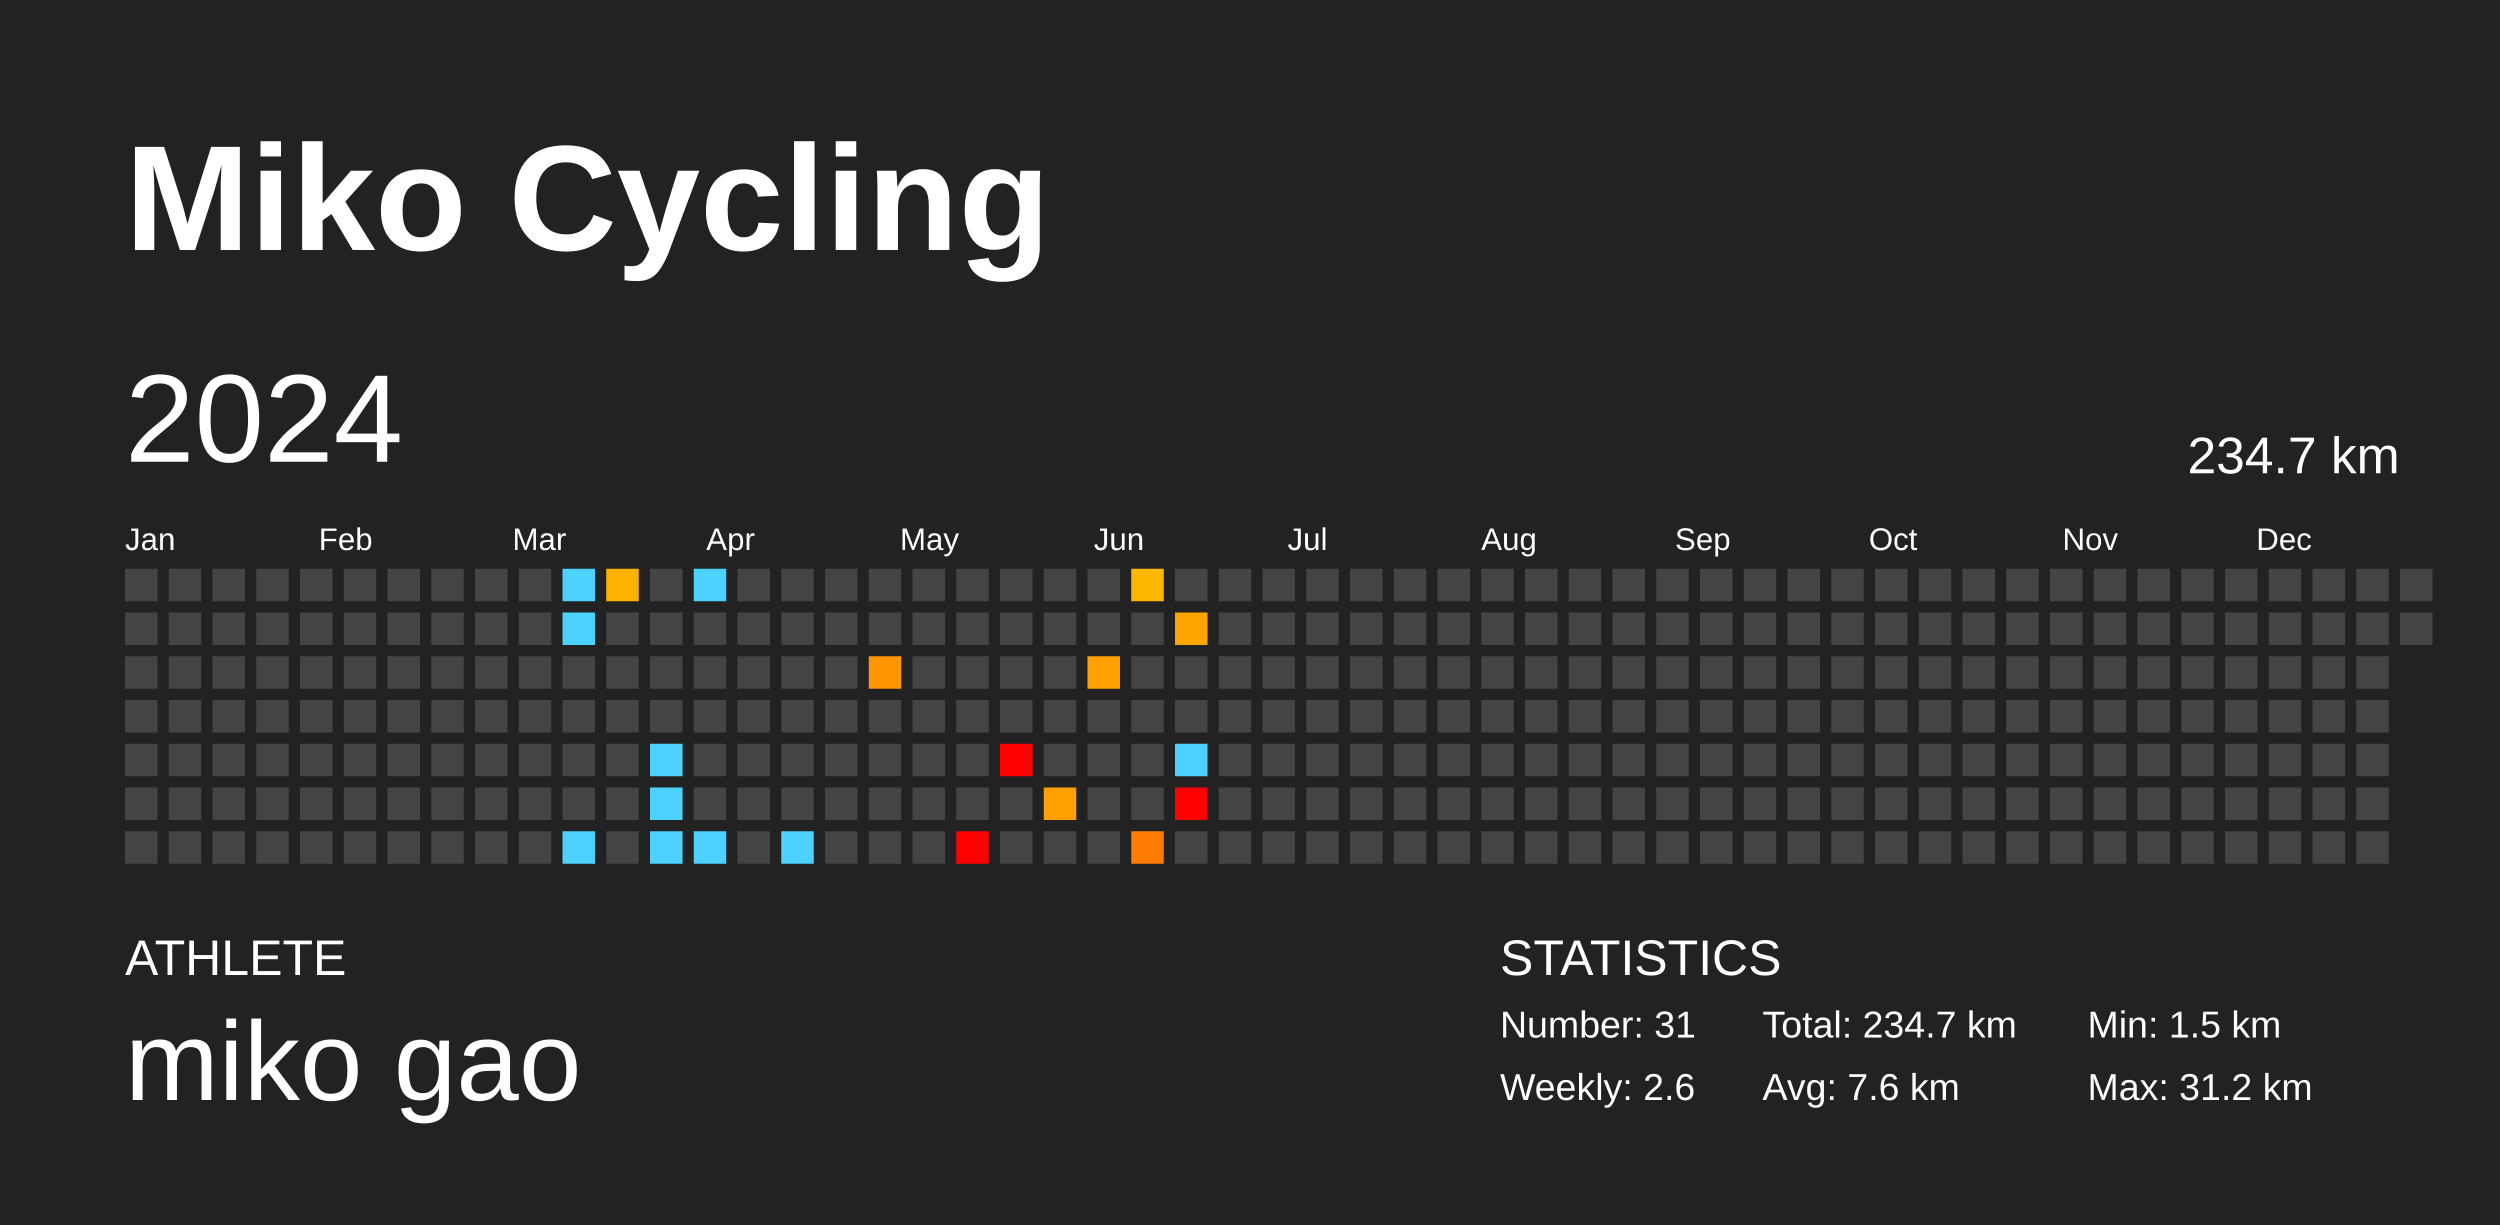
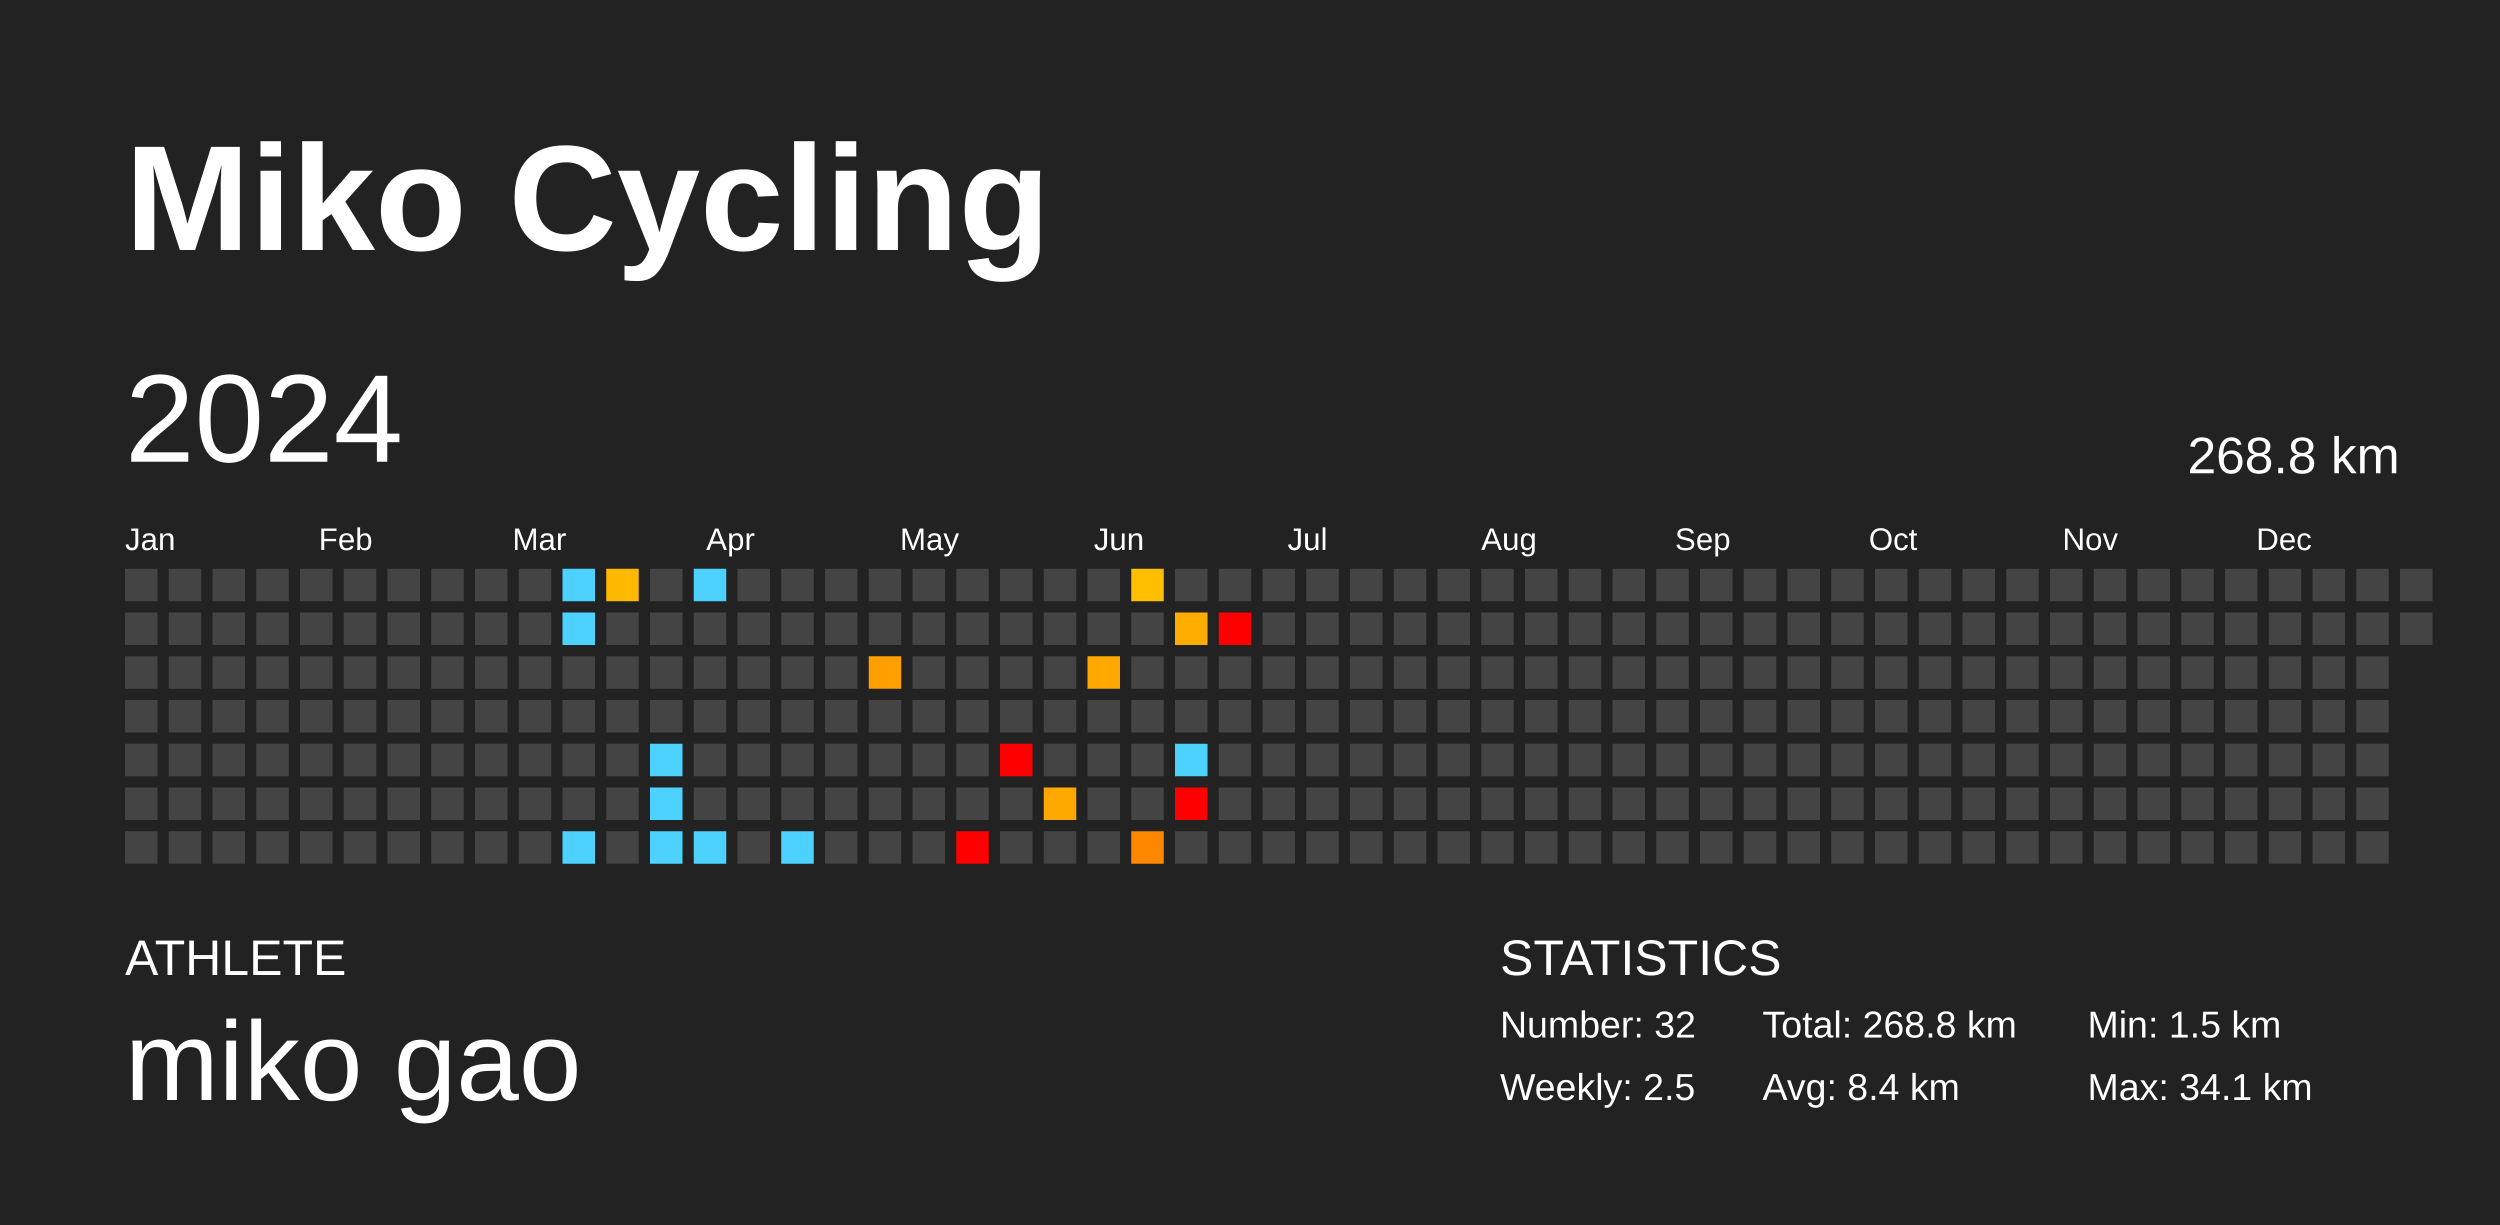
<svg xmlns="http://www.w3.org/2000/svg" baseProfile="full" height="98mm" version="1.1" viewBox="0,0,200,98" width="200mm">
  <defs />
  <rect fill="#222222" height="98" width="200" x="0" y="0" />
  <text fill="#FFFFFF" style="font-size:12px; font-family:Arial; font-weight:bold;" x="10" y="20">Miko Cycling</text>
  <text fill="#FFFFFF" style="font-size:4px; font-family:Arial" x="10" y="78">ATHLETE</text>
  <text fill="#FFFFFF" style="font-size:9px; font-family:Arial" x="10" y="88">miko gao</text>
  <text fill="#FFFFFF" style="font-size:4px; font-family:Arial" x="120" y="78">STATISTICS</text>
-   <text fill="#FFFFFF" style="font-size:3px; font-family:Arial" x="120" y="83">Number: 31</text>
-   <text fill="#FFFFFF" style="font-size:3px; font-family:Arial" x="120" y="88">Weekly: 2.6</text>
-   <text fill="#FFFFFF" style="font-size:3px; font-family:Arial" x="141" y="83">Total: 234.7 km</text>
-   <text fill="#FFFFFF" style="font-size:3px; font-family:Arial" x="141" y="88">Avg: 7.6 km</text>
+   <text fill="#FFFFFF" style="font-size:3px; font-family:Arial" x="120" y="83">Number: 32</text>
+   <text fill="#FFFFFF" style="font-size:3px; font-family:Arial" x="120" y="88">Weekly: 2.5</text>
+   <text fill="#FFFFFF" style="font-size:3px; font-family:Arial" x="141" y="83">Total: 268.8 km</text>
+   <text fill="#FFFFFF" style="font-size:3px; font-family:Arial" x="141" y="88">Avg: 8.4 km</text>
  <text fill="#FFFFFF" style="font-size:3px; font-family:Arial" x="167" y="83">Min: 1.5 km</text>
-   <text fill="#FFFFFF" style="font-size:3px; font-family:Arial" x="167" y="88">Max: 31.2 km</text>
+   <text fill="#FFFFFF" style="font-size:3px; font-family:Arial" x="167" y="88">Max: 34.1 km</text>
  <text dominant-baseline="hanging" fill="#FFFFFF" style="font-size:10.0px; font-family:Arial;" x="10" y="30">2024</text>
-   <text dominant-baseline="hanging" fill="#FFFFFF" style="font-size:4.125px; font-family:Arial;" x="175" y="35">234.7 km</text>
+   <text dominant-baseline="hanging" fill="#FFFFFF" style="font-size:4.125px; font-family:Arial;" x="175" y="35">268.8 km</text>
  <text fill="#FFFFFF" style="font-size:2.5px; font-family:Arial" x="10.0" y="44">Jan</text>
  <text fill="#FFFFFF" style="font-size:2.5px; font-family:Arial" x="25.5" y="44">Feb</text>
  <text fill="#FFFFFF" style="font-size:2.5px; font-family:Arial" x="41.0" y="44">Mar</text>
  <text fill="#FFFFFF" style="font-size:2.5px; font-family:Arial" x="56.5" y="44">Apr</text>
  <text fill="#FFFFFF" style="font-size:2.5px; font-family:Arial" x="72.0" y="44">May</text>
  <text fill="#FFFFFF" style="font-size:2.5px; font-family:Arial" x="87.5" y="44">Jun</text>
  <text fill="#FFFFFF" style="font-size:2.5px; font-family:Arial" x="103.0" y="44">Jul</text>
  <text fill="#FFFFFF" style="font-size:2.5px; font-family:Arial" x="118.5" y="44">Aug</text>
  <text fill="#FFFFFF" style="font-size:2.5px; font-family:Arial" x="134.0" y="44">Sep</text>
  <text fill="#FFFFFF" style="font-size:2.5px; font-family:Arial" x="149.5" y="44">Oct</text>
  <text fill="#FFFFFF" style="font-size:2.5px; font-family:Arial" x="165.0" y="44">Nov</text>
  <text fill="#FFFFFF" style="font-size:2.5px; font-family:Arial" x="180.5" y="44">Dec</text>
  <rect fill="#444444" height="2.6" width="2.6" x="10.0" y="45.5" />
  <rect fill="#444444" height="2.6" width="2.6" x="10.0" y="49.0" />
  <rect fill="#444444" height="2.6" width="2.6" x="10.0" y="52.5" />
  <rect fill="#444444" height="2.6" width="2.6" x="10.0" y="56.0" />
  <rect fill="#444444" height="2.6" width="2.6" x="10.0" y="59.5" />
  <rect fill="#444444" height="2.6" width="2.6" x="10.0" y="63.0" />
  <rect fill="#444444" height="2.6" width="2.6" x="10.0" y="66.5" />
  <rect fill="#444444" height="2.6" width="2.6" x="13.5" y="45.5" />
  <rect fill="#444444" height="2.6" width="2.6" x="13.5" y="49.0" />
  <rect fill="#444444" height="2.6" width="2.6" x="13.5" y="52.5" />
  <rect fill="#444444" height="2.6" width="2.6" x="13.5" y="56.0" />
  <rect fill="#444444" height="2.6" width="2.6" x="13.5" y="59.5" />
  <rect fill="#444444" height="2.6" width="2.6" x="13.5" y="63.0" />
  <rect fill="#444444" height="2.6" width="2.6" x="13.5" y="66.5" />
  <rect fill="#444444" height="2.6" width="2.6" x="17.0" y="45.5" />
  <rect fill="#444444" height="2.6" width="2.6" x="17.0" y="49.0" />
  <rect fill="#444444" height="2.6" width="2.6" x="17.0" y="52.5" />
  <rect fill="#444444" height="2.6" width="2.6" x="17.0" y="56.0" />
  <rect fill="#444444" height="2.6" width="2.6" x="17.0" y="59.5" />
  <rect fill="#444444" height="2.6" width="2.6" x="17.0" y="63.0" />
  <rect fill="#444444" height="2.6" width="2.6" x="17.0" y="66.5" />
  <rect fill="#444444" height="2.6" width="2.6" x="20.5" y="45.5" />
  <rect fill="#444444" height="2.6" width="2.6" x="20.5" y="49.0" />
  <rect fill="#444444" height="2.6" width="2.6" x="20.5" y="52.5" />
  <rect fill="#444444" height="2.6" width="2.6" x="20.5" y="56.0" />
  <rect fill="#444444" height="2.6" width="2.6" x="20.5" y="59.5" />
  <rect fill="#444444" height="2.6" width="2.6" x="20.5" y="63.0" />
  <rect fill="#444444" height="2.6" width="2.6" x="20.5" y="66.5" />
  <rect fill="#444444" height="2.6" width="2.6" x="24.0" y="45.5" />
  <rect fill="#444444" height="2.6" width="2.6" x="24.0" y="49.0" />
  <rect fill="#444444" height="2.6" width="2.6" x="24.0" y="52.5" />
  <rect fill="#444444" height="2.6" width="2.6" x="24.0" y="56.0" />
  <rect fill="#444444" height="2.6" width="2.6" x="24.0" y="59.5" />
  <rect fill="#444444" height="2.6" width="2.6" x="24.0" y="63.0" />
  <rect fill="#444444" height="2.6" width="2.6" x="24.0" y="66.5" />
  <rect fill="#444444" height="2.6" width="2.6" x="27.5" y="45.5" />
  <rect fill="#444444" height="2.6" width="2.6" x="27.5" y="49.0" />
  <rect fill="#444444" height="2.6" width="2.6" x="27.5" y="52.5" />
  <rect fill="#444444" height="2.6" width="2.6" x="27.5" y="56.0" />
  <rect fill="#444444" height="2.6" width="2.6" x="27.5" y="59.5" />
  <rect fill="#444444" height="2.6" width="2.6" x="27.5" y="63.0" />
  <rect fill="#444444" height="2.6" width="2.6" x="27.5" y="66.5" />
  <rect fill="#444444" height="2.6" width="2.6" x="31.0" y="45.5" />
  <rect fill="#444444" height="2.6" width="2.6" x="31.0" y="49.0" />
  <rect fill="#444444" height="2.6" width="2.6" x="31.0" y="52.5" />
  <rect fill="#444444" height="2.6" width="2.6" x="31.0" y="56.0" />
  <rect fill="#444444" height="2.6" width="2.6" x="31.0" y="59.5" />
  <rect fill="#444444" height="2.6" width="2.6" x="31.0" y="63.0" />
  <rect fill="#444444" height="2.6" width="2.6" x="31.0" y="66.5" />
  <rect fill="#444444" height="2.6" width="2.6" x="34.5" y="45.5" />
  <rect fill="#444444" height="2.6" width="2.6" x="34.5" y="49.0" />
  <rect fill="#444444" height="2.6" width="2.6" x="34.5" y="52.5" />
  <rect fill="#444444" height="2.6" width="2.6" x="34.5" y="56.0" />
  <rect fill="#444444" height="2.6" width="2.6" x="34.5" y="59.5" />
  <rect fill="#444444" height="2.6" width="2.6" x="34.5" y="63.0" />
  <rect fill="#444444" height="2.6" width="2.6" x="34.5" y="66.5" />
  <rect fill="#444444" height="2.6" width="2.6" x="38.0" y="45.5" />
  <rect fill="#444444" height="2.6" width="2.6" x="38.0" y="49.0" />
  <rect fill="#444444" height="2.6" width="2.6" x="38.0" y="52.5" />
  <rect fill="#444444" height="2.6" width="2.6" x="38.0" y="56.0" />
  <rect fill="#444444" height="2.6" width="2.6" x="38.0" y="59.5" />
  <rect fill="#444444" height="2.6" width="2.6" x="38.0" y="63.0" />
  <rect fill="#444444" height="2.6" width="2.6" x="38.0" y="66.5" />
  <rect fill="#444444" height="2.6" width="2.6" x="41.5" y="45.5" />
  <rect fill="#444444" height="2.6" width="2.6" x="41.5" y="49.0" />
  <rect fill="#444444" height="2.6" width="2.6" x="41.5" y="52.5" />
  <rect fill="#444444" height="2.6" width="2.6" x="41.5" y="56.0" />
  <rect fill="#444444" height="2.6" width="2.6" x="41.5" y="59.5" />
  <rect fill="#444444" height="2.6" width="2.6" x="41.5" y="63.0" />
  <rect fill="#444444" height="2.6" width="2.6" x="41.5" y="66.5" />
  <rect fill="#4dd2ff" height="2.6" width="2.6" x="45.0" y="45.5" />
  <rect fill="#4dd2ff" height="2.6" width="2.6" x="45.0" y="49.0" />
  <rect fill="#444444" height="2.6" width="2.6" x="45.0" y="52.5" />
  <rect fill="#444444" height="2.6" width="2.6" x="45.0" y="56.0" />
  <rect fill="#444444" height="2.6" width="2.6" x="45.0" y="59.5" />
  <rect fill="#444444" height="2.6" width="2.6" x="45.0" y="63.0" />
  <rect fill="#4dd2ff" height="2.6" width="2.6" x="45.0" y="66.5" />
-   <rect fill="#ffb200" height="2.6" width="2.6" x="48.5" y="45.5" />
+   <rect fill="#ffb900" height="2.6" width="2.6" x="48.5" y="45.5" />
  <rect fill="#444444" height="2.6" width="2.6" x="48.5" y="49.0" />
  <rect fill="#444444" height="2.6" width="2.6" x="48.5" y="52.5" />
  <rect fill="#444444" height="2.6" width="2.6" x="48.5" y="56.0" />
  <rect fill="#444444" height="2.6" width="2.6" x="48.5" y="59.5" />
  <rect fill="#444444" height="2.6" width="2.6" x="48.5" y="63.0" />
  <rect fill="#444444" height="2.6" width="2.6" x="48.5" y="66.5" />
  <rect fill="#444444" height="2.6" width="2.6" x="52.0" y="45.5" />
  <rect fill="#444444" height="2.6" width="2.6" x="52.0" y="49.0" />
  <rect fill="#444444" height="2.6" width="2.6" x="52.0" y="52.5" />
  <rect fill="#444444" height="2.6" width="2.6" x="52.0" y="56.0" />
  <rect fill="#4dd2ff" height="2.6" width="2.6" x="52.0" y="59.5" />
  <rect fill="#4dd2ff" height="2.6" width="2.6" x="52.0" y="63.0" />
  <rect fill="#4dd2ff" height="2.6" width="2.6" x="52.0" y="66.5" />
  <rect fill="#4dd2ff" height="2.6" width="2.6" x="55.5" y="45.5" />
  <rect fill="#444444" height="2.6" width="2.6" x="55.5" y="49.0" />
  <rect fill="#444444" height="2.6" width="2.6" x="55.5" y="52.5" />
  <rect fill="#444444" height="2.6" width="2.6" x="55.5" y="56.0" />
  <rect fill="#444444" height="2.6" width="2.6" x="55.5" y="59.5" />
  <rect fill="#444444" height="2.6" width="2.6" x="55.5" y="63.0" />
  <rect fill="#4dd2ff" height="2.6" width="2.6" x="55.5" y="66.5" />
  <rect fill="#444444" height="2.6" width="2.6" x="59.0" y="45.5" />
  <rect fill="#444444" height="2.6" width="2.6" x="59.0" y="49.0" />
  <rect fill="#444444" height="2.6" width="2.6" x="59.0" y="52.5" />
  <rect fill="#444444" height="2.6" width="2.6" x="59.0" y="56.0" />
  <rect fill="#444444" height="2.6" width="2.6" x="59.0" y="59.5" />
  <rect fill="#444444" height="2.6" width="2.6" x="59.0" y="63.0" />
  <rect fill="#444444" height="2.6" width="2.6" x="59.0" y="66.5" />
  <rect fill="#444444" height="2.6" width="2.6" x="62.5" y="45.5" />
  <rect fill="#444444" height="2.6" width="2.6" x="62.5" y="49.0" />
  <rect fill="#444444" height="2.6" width="2.6" x="62.5" y="52.5" />
  <rect fill="#444444" height="2.6" width="2.6" x="62.5" y="56.0" />
  <rect fill="#444444" height="2.6" width="2.6" x="62.5" y="59.5" />
  <rect fill="#444444" height="2.6" width="2.6" x="62.5" y="63.0" />
  <rect fill="#4dd2ff" height="2.6" width="2.6" x="62.5" y="66.5" />
  <rect fill="#444444" height="2.6" width="2.6" x="66.0" y="45.5" />
  <rect fill="#444444" height="2.6" width="2.6" x="66.0" y="49.0" />
  <rect fill="#444444" height="2.6" width="2.6" x="66.0" y="52.5" />
  <rect fill="#444444" height="2.6" width="2.6" x="66.0" y="56.0" />
  <rect fill="#444444" height="2.6" width="2.6" x="66.0" y="59.5" />
  <rect fill="#444444" height="2.6" width="2.6" x="66.0" y="63.0" />
  <rect fill="#444444" height="2.6" width="2.6" x="66.0" y="66.5" />
  <rect fill="#444444" height="2.6" width="2.6" x="69.5" y="45.5" />
  <rect fill="#444444" height="2.6" width="2.6" x="69.5" y="49.0" />
-   <rect fill="#ff9500" height="2.6" width="2.6" x="69.5" y="52.5" />
+   <rect fill="#ff9f00" height="2.6" width="2.6" x="69.5" y="52.5" />
  <rect fill="#444444" height="2.6" width="2.6" x="69.5" y="56.0" />
  <rect fill="#444444" height="2.6" width="2.6" x="69.5" y="59.5" />
  <rect fill="#444444" height="2.6" width="2.6" x="69.5" y="63.0" />
  <rect fill="#444444" height="2.6" width="2.6" x="69.5" y="66.5" />
  <rect fill="#444444" height="2.6" width="2.6" x="73.0" y="45.5" />
  <rect fill="#444444" height="2.6" width="2.6" x="73.0" y="49.0" />
  <rect fill="#444444" height="2.6" width="2.6" x="73.0" y="52.5" />
  <rect fill="#444444" height="2.6" width="2.6" x="73.0" y="56.0" />
  <rect fill="#444444" height="2.6" width="2.6" x="73.0" y="59.5" />
  <rect fill="#444444" height="2.6" width="2.6" x="73.0" y="63.0" />
  <rect fill="#444444" height="2.6" width="2.6" x="73.0" y="66.5" />
  <rect fill="#444444" height="2.6" width="2.6" x="76.5" y="45.5" />
  <rect fill="#444444" height="2.6" width="2.6" x="76.5" y="49.0" />
  <rect fill="#444444" height="2.6" width="2.6" x="76.5" y="52.5" />
  <rect fill="#444444" height="2.6" width="2.6" x="76.5" y="56.0" />
  <rect fill="#444444" height="2.6" width="2.6" x="76.5" y="59.5" />
  <rect fill="#444444" height="2.6" width="2.6" x="76.5" y="63.0" />
  <rect fill="red" height="2.6" width="2.6" x="76.5" y="66.5" />
  <rect fill="#444444" height="2.6" width="2.6" x="80.0" y="45.5" />
  <rect fill="#444444" height="2.6" width="2.6" x="80.0" y="49.0" />
  <rect fill="#444444" height="2.6" width="2.6" x="80.0" y="52.5" />
  <rect fill="#444444" height="2.6" width="2.6" x="80.0" y="56.0" />
  <rect fill="red" height="2.6" width="2.6" x="80.0" y="59.5" />
  <rect fill="#444444" height="2.6" width="2.6" x="80.0" y="63.0" />
  <rect fill="#444444" height="2.6" width="2.6" x="80.0" y="66.5" />
  <rect fill="#444444" height="2.6" width="2.6" x="83.5" y="45.5" />
  <rect fill="#444444" height="2.6" width="2.6" x="83.5" y="49.0" />
  <rect fill="#444444" height="2.6" width="2.6" x="83.5" y="52.5" />
  <rect fill="#444444" height="2.6" width="2.6" x="83.5" y="56.0" />
  <rect fill="#444444" height="2.6" width="2.6" x="83.5" y="59.5" />
-   <rect fill="#ff9f00" height="2.6" width="2.6" x="83.5" y="63.0" />
+   <rect fill="#ffa800" height="2.6" width="2.6" x="83.5" y="63.0" />
  <rect fill="#444444" height="2.6" width="2.6" x="83.5" y="66.5" />
  <rect fill="#444444" height="2.6" width="2.6" x="87.0" y="45.5" />
  <rect fill="#444444" height="2.6" width="2.6" x="87.0" y="49.0" />
-   <rect fill="#ff9f00" height="2.6" width="2.6" x="87.0" y="52.5" />
+   <rect fill="#ffa800" height="2.6" width="2.6" x="87.0" y="52.5" />
  <rect fill="#444444" height="2.6" width="2.6" x="87.0" y="56.0" />
  <rect fill="#444444" height="2.6" width="2.6" x="87.0" y="59.5" />
  <rect fill="#444444" height="2.6" width="2.6" x="87.0" y="63.0" />
  <rect fill="#444444" height="2.6" width="2.6" x="87.0" y="66.5" />
-   <rect fill="#ffb800" height="2.6" width="2.6" x="90.5" y="45.5" />
+   <rect fill="#ffbf00" height="2.6" width="2.6" x="90.5" y="45.5" />
  <rect fill="#444444" height="2.6" width="2.6" x="90.5" y="49.0" />
  <rect fill="#444444" height="2.6" width="2.6" x="90.5" y="52.5" />
  <rect fill="#444444" height="2.6" width="2.6" x="90.5" y="56.0" />
  <rect fill="#444444" height="2.6" width="2.6" x="90.5" y="59.5" />
  <rect fill="#444444" height="2.6" width="2.6" x="90.5" y="63.0" />
-   <rect fill="#ff7c00" height="2.6" width="2.6" x="90.5" y="66.5" />
+   <rect fill="#ff8800" height="2.6" width="2.6" x="90.5" y="66.5" />
  <rect fill="#444444" height="2.6" width="2.6" x="94.0" y="45.5" />
-   <rect fill="#ffa500" height="2.6" width="2.6" x="94.0" y="49.0" />
+   <rect fill="#ffad00" height="2.6" width="2.6" x="94.0" y="49.0" />
  <rect fill="#444444" height="2.6" width="2.6" x="94.0" y="52.5" />
  <rect fill="#444444" height="2.6" width="2.6" x="94.0" y="56.0" />
  <rect fill="#4dd2ff" height="2.6" width="2.6" x="94.0" y="59.5" />
  <rect fill="red" height="2.6" width="2.6" x="94.0" y="63.0" />
  <rect fill="#444444" height="2.6" width="2.6" x="94.0" y="66.5" />
  <rect fill="#444444" height="2.6" width="2.6" x="97.5" y="45.5" />
-   <rect fill="#444444" height="2.6" width="2.6" x="97.5" y="49.0" />
+   <rect fill="red" height="2.6" width="2.6" x="97.5" y="49.0" />
  <rect fill="#444444" height="2.6" width="2.6" x="97.5" y="52.5" />
  <rect fill="#444444" height="2.6" width="2.6" x="97.5" y="56.0" />
  <rect fill="#444444" height="2.6" width="2.6" x="97.5" y="59.5" />
  <rect fill="#444444" height="2.6" width="2.6" x="97.5" y="63.0" />
  <rect fill="#444444" height="2.6" width="2.6" x="97.5" y="66.5" />
  <rect fill="#444444" height="2.6" width="2.6" x="101.0" y="45.5" />
  <rect fill="#444444" height="2.6" width="2.6" x="101.0" y="49.0" />
  <rect fill="#444444" height="2.6" width="2.6" x="101.0" y="52.5" />
  <rect fill="#444444" height="2.6" width="2.6" x="101.0" y="56.0" />
  <rect fill="#444444" height="2.6" width="2.6" x="101.0" y="59.5" />
  <rect fill="#444444" height="2.6" width="2.6" x="101.0" y="63.0" />
  <rect fill="#444444" height="2.6" width="2.6" x="101.0" y="66.5" />
  <rect fill="#444444" height="2.6" width="2.6" x="104.5" y="45.5" />
  <rect fill="#444444" height="2.6" width="2.6" x="104.5" y="49.0" />
  <rect fill="#444444" height="2.6" width="2.6" x="104.5" y="52.5" />
  <rect fill="#444444" height="2.6" width="2.6" x="104.5" y="56.0" />
  <rect fill="#444444" height="2.6" width="2.6" x="104.5" y="59.5" />
  <rect fill="#444444" height="2.6" width="2.6" x="104.5" y="63.0" />
  <rect fill="#444444" height="2.6" width="2.6" x="104.5" y="66.5" />
  <rect fill="#444444" height="2.6" width="2.6" x="108.0" y="45.5" />
  <rect fill="#444444" height="2.6" width="2.6" x="108.0" y="49.0" />
  <rect fill="#444444" height="2.6" width="2.6" x="108.0" y="52.5" />
  <rect fill="#444444" height="2.6" width="2.6" x="108.0" y="56.0" />
  <rect fill="#444444" height="2.6" width="2.6" x="108.0" y="59.5" />
  <rect fill="#444444" height="2.6" width="2.6" x="108.0" y="63.0" />
  <rect fill="#444444" height="2.6" width="2.6" x="108.0" y="66.5" />
  <rect fill="#444444" height="2.6" width="2.6" x="111.5" y="45.5" />
  <rect fill="#444444" height="2.6" width="2.6" x="111.5" y="49.0" />
  <rect fill="#444444" height="2.6" width="2.6" x="111.5" y="52.5" />
  <rect fill="#444444" height="2.6" width="2.6" x="111.5" y="56.0" />
  <rect fill="#444444" height="2.6" width="2.6" x="111.5" y="59.5" />
  <rect fill="#444444" height="2.6" width="2.6" x="111.5" y="63.0" />
  <rect fill="#444444" height="2.6" width="2.6" x="111.5" y="66.5" />
  <rect fill="#444444" height="2.6" width="2.6" x="115.0" y="45.5" />
  <rect fill="#444444" height="2.6" width="2.6" x="115.0" y="49.0" />
  <rect fill="#444444" height="2.6" width="2.6" x="115.0" y="52.5" />
  <rect fill="#444444" height="2.6" width="2.6" x="115.0" y="56.0" />
  <rect fill="#444444" height="2.6" width="2.6" x="115.0" y="59.5" />
  <rect fill="#444444" height="2.6" width="2.6" x="115.0" y="63.0" />
  <rect fill="#444444" height="2.6" width="2.6" x="115.0" y="66.5" />
  <rect fill="#444444" height="2.6" width="2.6" x="118.5" y="45.5" />
  <rect fill="#444444" height="2.6" width="2.6" x="118.5" y="49.0" />
  <rect fill="#444444" height="2.6" width="2.6" x="118.5" y="52.5" />
  <rect fill="#444444" height="2.6" width="2.6" x="118.5" y="56.0" />
  <rect fill="#444444" height="2.6" width="2.6" x="118.5" y="59.5" />
  <rect fill="#444444" height="2.6" width="2.6" x="118.5" y="63.0" />
  <rect fill="#444444" height="2.6" width="2.6" x="118.5" y="66.5" />
  <rect fill="#444444" height="2.6" width="2.6" x="122.0" y="45.5" />
  <rect fill="#444444" height="2.6" width="2.6" x="122.0" y="49.0" />
  <rect fill="#444444" height="2.6" width="2.6" x="122.0" y="52.5" />
  <rect fill="#444444" height="2.6" width="2.6" x="122.0" y="56.0" />
  <rect fill="#444444" height="2.6" width="2.6" x="122.0" y="59.5" />
  <rect fill="#444444" height="2.6" width="2.6" x="122.0" y="63.0" />
  <rect fill="#444444" height="2.6" width="2.6" x="122.0" y="66.5" />
  <rect fill="#444444" height="2.6" width="2.6" x="125.5" y="45.5" />
  <rect fill="#444444" height="2.6" width="2.6" x="125.5" y="49.0" />
  <rect fill="#444444" height="2.6" width="2.6" x="125.5" y="52.5" />
  <rect fill="#444444" height="2.6" width="2.6" x="125.5" y="56.0" />
  <rect fill="#444444" height="2.6" width="2.6" x="125.5" y="59.5" />
  <rect fill="#444444" height="2.6" width="2.6" x="125.5" y="63.0" />
  <rect fill="#444444" height="2.6" width="2.6" x="125.5" y="66.5" />
  <rect fill="#444444" height="2.6" width="2.6" x="129.0" y="45.5" />
  <rect fill="#444444" height="2.6" width="2.6" x="129.0" y="49.0" />
  <rect fill="#444444" height="2.6" width="2.6" x="129.0" y="52.5" />
  <rect fill="#444444" height="2.6" width="2.6" x="129.0" y="56.0" />
  <rect fill="#444444" height="2.6" width="2.6" x="129.0" y="59.5" />
  <rect fill="#444444" height="2.6" width="2.6" x="129.0" y="63.0" />
  <rect fill="#444444" height="2.6" width="2.6" x="129.0" y="66.5" />
  <rect fill="#444444" height="2.6" width="2.6" x="132.5" y="45.5" />
  <rect fill="#444444" height="2.6" width="2.6" x="132.5" y="49.0" />
  <rect fill="#444444" height="2.6" width="2.6" x="132.5" y="52.5" />
  <rect fill="#444444" height="2.6" width="2.6" x="132.5" y="56.0" />
  <rect fill="#444444" height="2.6" width="2.6" x="132.5" y="59.5" />
  <rect fill="#444444" height="2.6" width="2.6" x="132.5" y="63.0" />
  <rect fill="#444444" height="2.6" width="2.6" x="132.5" y="66.5" />
  <rect fill="#444444" height="2.6" width="2.6" x="136.0" y="45.5" />
  <rect fill="#444444" height="2.6" width="2.6" x="136.0" y="49.0" />
  <rect fill="#444444" height="2.6" width="2.6" x="136.0" y="52.5" />
  <rect fill="#444444" height="2.6" width="2.6" x="136.0" y="56.0" />
  <rect fill="#444444" height="2.6" width="2.6" x="136.0" y="59.5" />
  <rect fill="#444444" height="2.6" width="2.6" x="136.0" y="63.0" />
  <rect fill="#444444" height="2.6" width="2.6" x="136.0" y="66.5" />
  <rect fill="#444444" height="2.6" width="2.6" x="139.5" y="45.5" />
  <rect fill="#444444" height="2.6" width="2.6" x="139.5" y="49.0" />
  <rect fill="#444444" height="2.6" width="2.6" x="139.5" y="52.5" />
  <rect fill="#444444" height="2.6" width="2.6" x="139.5" y="56.0" />
  <rect fill="#444444" height="2.6" width="2.6" x="139.5" y="59.5" />
  <rect fill="#444444" height="2.6" width="2.6" x="139.5" y="63.0" />
  <rect fill="#444444" height="2.6" width="2.6" x="139.5" y="66.5" />
  <rect fill="#444444" height="2.6" width="2.6" x="143.0" y="45.5" />
  <rect fill="#444444" height="2.6" width="2.6" x="143.0" y="49.0" />
  <rect fill="#444444" height="2.6" width="2.6" x="143.0" y="52.5" />
  <rect fill="#444444" height="2.6" width="2.6" x="143.0" y="56.0" />
  <rect fill="#444444" height="2.6" width="2.6" x="143.0" y="59.5" />
  <rect fill="#444444" height="2.6" width="2.6" x="143.0" y="63.0" />
  <rect fill="#444444" height="2.6" width="2.6" x="143.0" y="66.5" />
  <rect fill="#444444" height="2.6" width="2.6" x="146.5" y="45.5" />
  <rect fill="#444444" height="2.6" width="2.6" x="146.5" y="49.0" />
  <rect fill="#444444" height="2.6" width="2.6" x="146.5" y="52.5" />
  <rect fill="#444444" height="2.6" width="2.6" x="146.5" y="56.0" />
  <rect fill="#444444" height="2.6" width="2.6" x="146.5" y="59.5" />
  <rect fill="#444444" height="2.6" width="2.6" x="146.5" y="63.0" />
  <rect fill="#444444" height="2.6" width="2.6" x="146.5" y="66.5" />
  <rect fill="#444444" height="2.6" width="2.6" x="150.0" y="45.5" />
  <rect fill="#444444" height="2.6" width="2.6" x="150.0" y="49.0" />
  <rect fill="#444444" height="2.6" width="2.6" x="150.0" y="52.5" />
  <rect fill="#444444" height="2.6" width="2.6" x="150.0" y="56.0" />
  <rect fill="#444444" height="2.6" width="2.6" x="150.0" y="59.5" />
  <rect fill="#444444" height="2.6" width="2.6" x="150.0" y="63.0" />
  <rect fill="#444444" height="2.6" width="2.6" x="150.0" y="66.5" />
  <rect fill="#444444" height="2.6" width="2.6" x="153.5" y="45.5" />
  <rect fill="#444444" height="2.6" width="2.6" x="153.5" y="49.0" />
  <rect fill="#444444" height="2.6" width="2.6" x="153.5" y="52.5" />
  <rect fill="#444444" height="2.6" width="2.6" x="153.5" y="56.0" />
  <rect fill="#444444" height="2.6" width="2.6" x="153.5" y="59.5" />
  <rect fill="#444444" height="2.6" width="2.6" x="153.5" y="63.0" />
  <rect fill="#444444" height="2.6" width="2.6" x="153.5" y="66.5" />
  <rect fill="#444444" height="2.6" width="2.6" x="157.0" y="45.5" />
  <rect fill="#444444" height="2.6" width="2.6" x="157.0" y="49.0" />
  <rect fill="#444444" height="2.6" width="2.6" x="157.0" y="52.5" />
  <rect fill="#444444" height="2.6" width="2.6" x="157.0" y="56.0" />
  <rect fill="#444444" height="2.6" width="2.6" x="157.0" y="59.5" />
  <rect fill="#444444" height="2.6" width="2.6" x="157.0" y="63.0" />
  <rect fill="#444444" height="2.6" width="2.6" x="157.0" y="66.5" />
  <rect fill="#444444" height="2.6" width="2.6" x="160.5" y="45.5" />
  <rect fill="#444444" height="2.6" width="2.6" x="160.5" y="49.0" />
  <rect fill="#444444" height="2.6" width="2.6" x="160.5" y="52.5" />
  <rect fill="#444444" height="2.6" width="2.6" x="160.5" y="56.0" />
  <rect fill="#444444" height="2.6" width="2.6" x="160.5" y="59.5" />
  <rect fill="#444444" height="2.6" width="2.6" x="160.5" y="63.0" />
  <rect fill="#444444" height="2.6" width="2.6" x="160.5" y="66.5" />
  <rect fill="#444444" height="2.6" width="2.6" x="164.0" y="45.5" />
  <rect fill="#444444" height="2.6" width="2.6" x="164.0" y="49.0" />
  <rect fill="#444444" height="2.6" width="2.6" x="164.0" y="52.5" />
  <rect fill="#444444" height="2.6" width="2.6" x="164.0" y="56.0" />
  <rect fill="#444444" height="2.6" width="2.6" x="164.0" y="59.5" />
  <rect fill="#444444" height="2.6" width="2.6" x="164.0" y="63.0" />
  <rect fill="#444444" height="2.6" width="2.6" x="164.0" y="66.5" />
  <rect fill="#444444" height="2.6" width="2.6" x="167.5" y="45.5" />
  <rect fill="#444444" height="2.6" width="2.6" x="167.5" y="49.0" />
  <rect fill="#444444" height="2.6" width="2.6" x="167.5" y="52.5" />
  <rect fill="#444444" height="2.6" width="2.6" x="167.5" y="56.0" />
  <rect fill="#444444" height="2.6" width="2.6" x="167.5" y="59.5" />
  <rect fill="#444444" height="2.6" width="2.6" x="167.5" y="63.0" />
  <rect fill="#444444" height="2.6" width="2.6" x="167.5" y="66.5" />
  <rect fill="#444444" height="2.6" width="2.6" x="171.0" y="45.5" />
  <rect fill="#444444" height="2.6" width="2.6" x="171.0" y="49.0" />
  <rect fill="#444444" height="2.6" width="2.6" x="171.0" y="52.5" />
  <rect fill="#444444" height="2.6" width="2.6" x="171.0" y="56.0" />
  <rect fill="#444444" height="2.6" width="2.6" x="171.0" y="59.5" />
  <rect fill="#444444" height="2.6" width="2.6" x="171.0" y="63.0" />
  <rect fill="#444444" height="2.6" width="2.6" x="171.0" y="66.5" />
  <rect fill="#444444" height="2.6" width="2.6" x="174.5" y="45.5" />
  <rect fill="#444444" height="2.6" width="2.6" x="174.5" y="49.0" />
  <rect fill="#444444" height="2.6" width="2.6" x="174.5" y="52.5" />
  <rect fill="#444444" height="2.6" width="2.6" x="174.5" y="56.0" />
  <rect fill="#444444" height="2.6" width="2.6" x="174.5" y="59.5" />
  <rect fill="#444444" height="2.6" width="2.6" x="174.5" y="63.0" />
  <rect fill="#444444" height="2.6" width="2.6" x="174.5" y="66.5" />
  <rect fill="#444444" height="2.6" width="2.6" x="178.0" y="45.5" />
  <rect fill="#444444" height="2.6" width="2.6" x="178.0" y="49.0" />
  <rect fill="#444444" height="2.6" width="2.6" x="178.0" y="52.5" />
  <rect fill="#444444" height="2.6" width="2.6" x="178.0" y="56.0" />
  <rect fill="#444444" height="2.6" width="2.6" x="178.0" y="59.5" />
  <rect fill="#444444" height="2.6" width="2.6" x="178.0" y="63.0" />
  <rect fill="#444444" height="2.6" width="2.6" x="178.0" y="66.5" />
  <rect fill="#444444" height="2.6" width="2.6" x="181.5" y="45.5" />
  <rect fill="#444444" height="2.6" width="2.6" x="181.5" y="49.0" />
  <rect fill="#444444" height="2.6" width="2.6" x="181.5" y="52.5" />
  <rect fill="#444444" height="2.6" width="2.6" x="181.5" y="56.0" />
  <rect fill="#444444" height="2.6" width="2.6" x="181.5" y="59.5" />
  <rect fill="#444444" height="2.6" width="2.6" x="181.5" y="63.0" />
  <rect fill="#444444" height="2.6" width="2.6" x="181.5" y="66.5" />
  <rect fill="#444444" height="2.6" width="2.6" x="185.0" y="45.5" />
  <rect fill="#444444" height="2.6" width="2.6" x="185.0" y="49.0" />
  <rect fill="#444444" height="2.6" width="2.6" x="185.0" y="52.5" />
  <rect fill="#444444" height="2.6" width="2.6" x="185.0" y="56.0" />
  <rect fill="#444444" height="2.6" width="2.6" x="185.0" y="59.5" />
  <rect fill="#444444" height="2.6" width="2.6" x="185.0" y="63.0" />
  <rect fill="#444444" height="2.6" width="2.6" x="185.0" y="66.5" />
  <rect fill="#444444" height="2.6" width="2.6" x="188.5" y="45.5" />
  <rect fill="#444444" height="2.6" width="2.6" x="188.5" y="49.0" />
  <rect fill="#444444" height="2.6" width="2.6" x="188.5" y="52.5" />
  <rect fill="#444444" height="2.6" width="2.6" x="188.5" y="56.0" />
  <rect fill="#444444" height="2.6" width="2.6" x="188.5" y="59.5" />
  <rect fill="#444444" height="2.6" width="2.6" x="188.5" y="63.0" />
  <rect fill="#444444" height="2.6" width="2.6" x="188.5" y="66.5" />
  <rect fill="#444444" height="2.6" width="2.6" x="192.0" y="45.5" />
  <rect fill="#444444" height="2.6" width="2.6" x="192.0" y="49.0" />
</svg>
